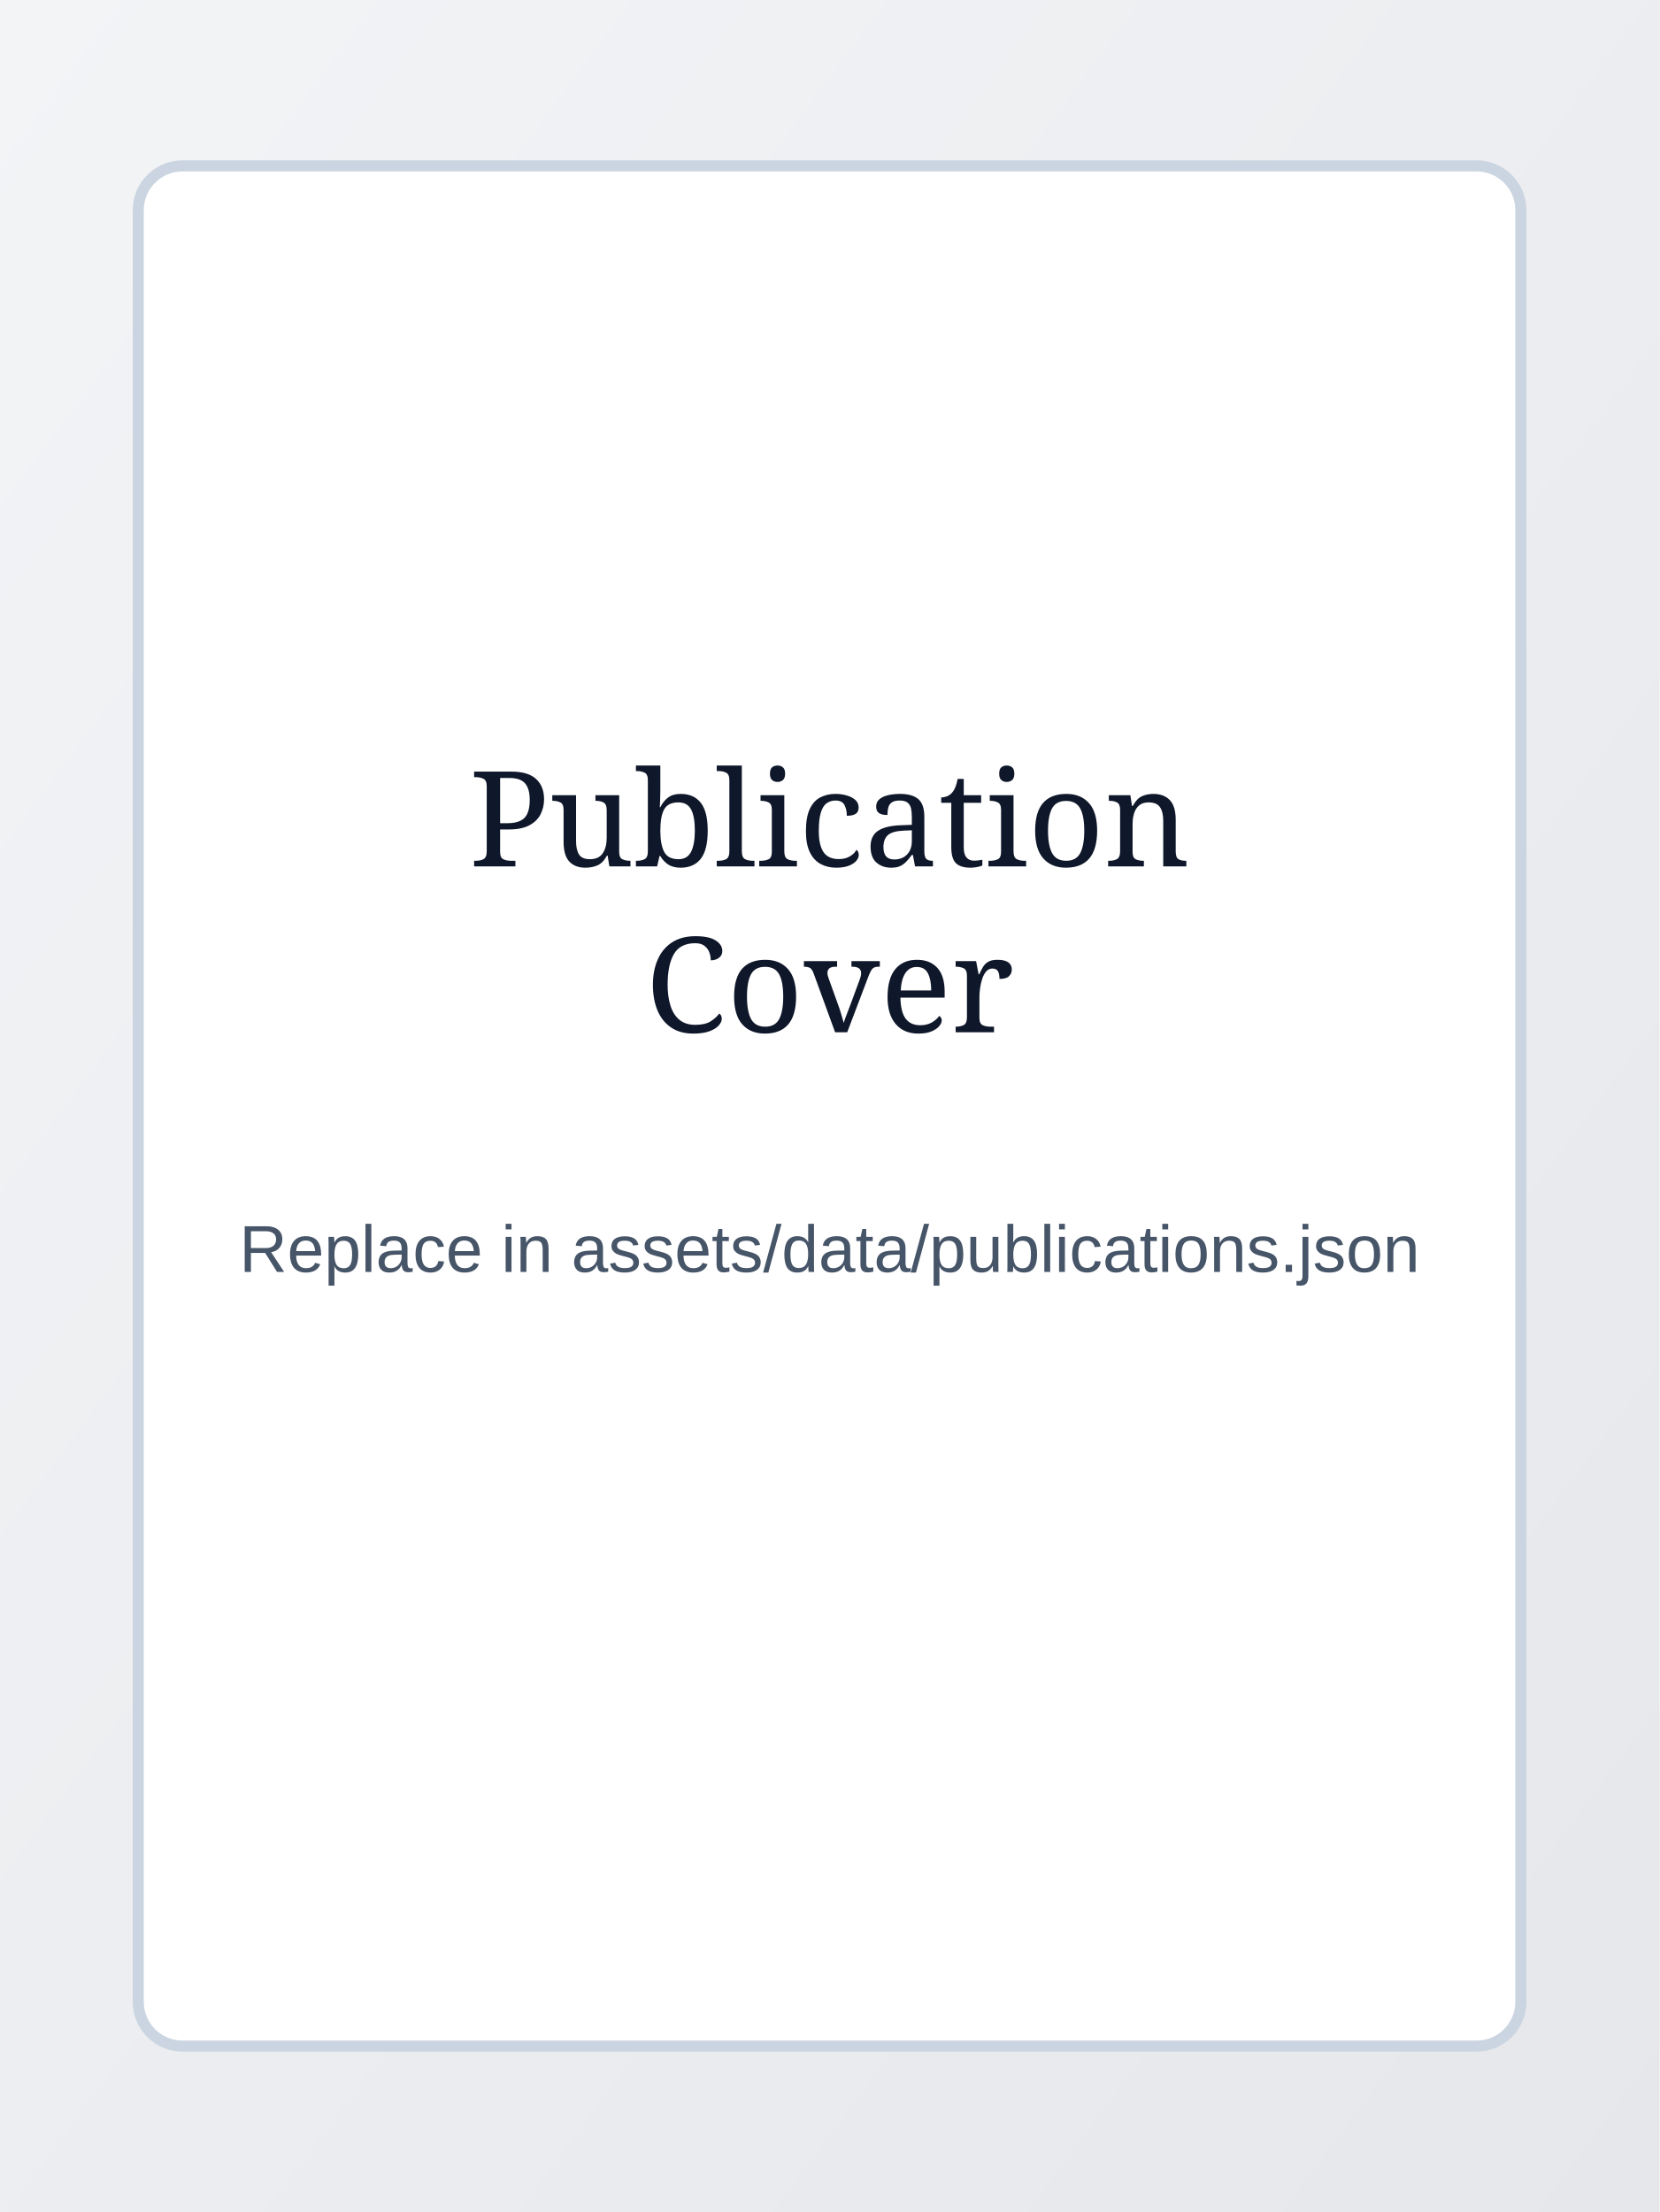
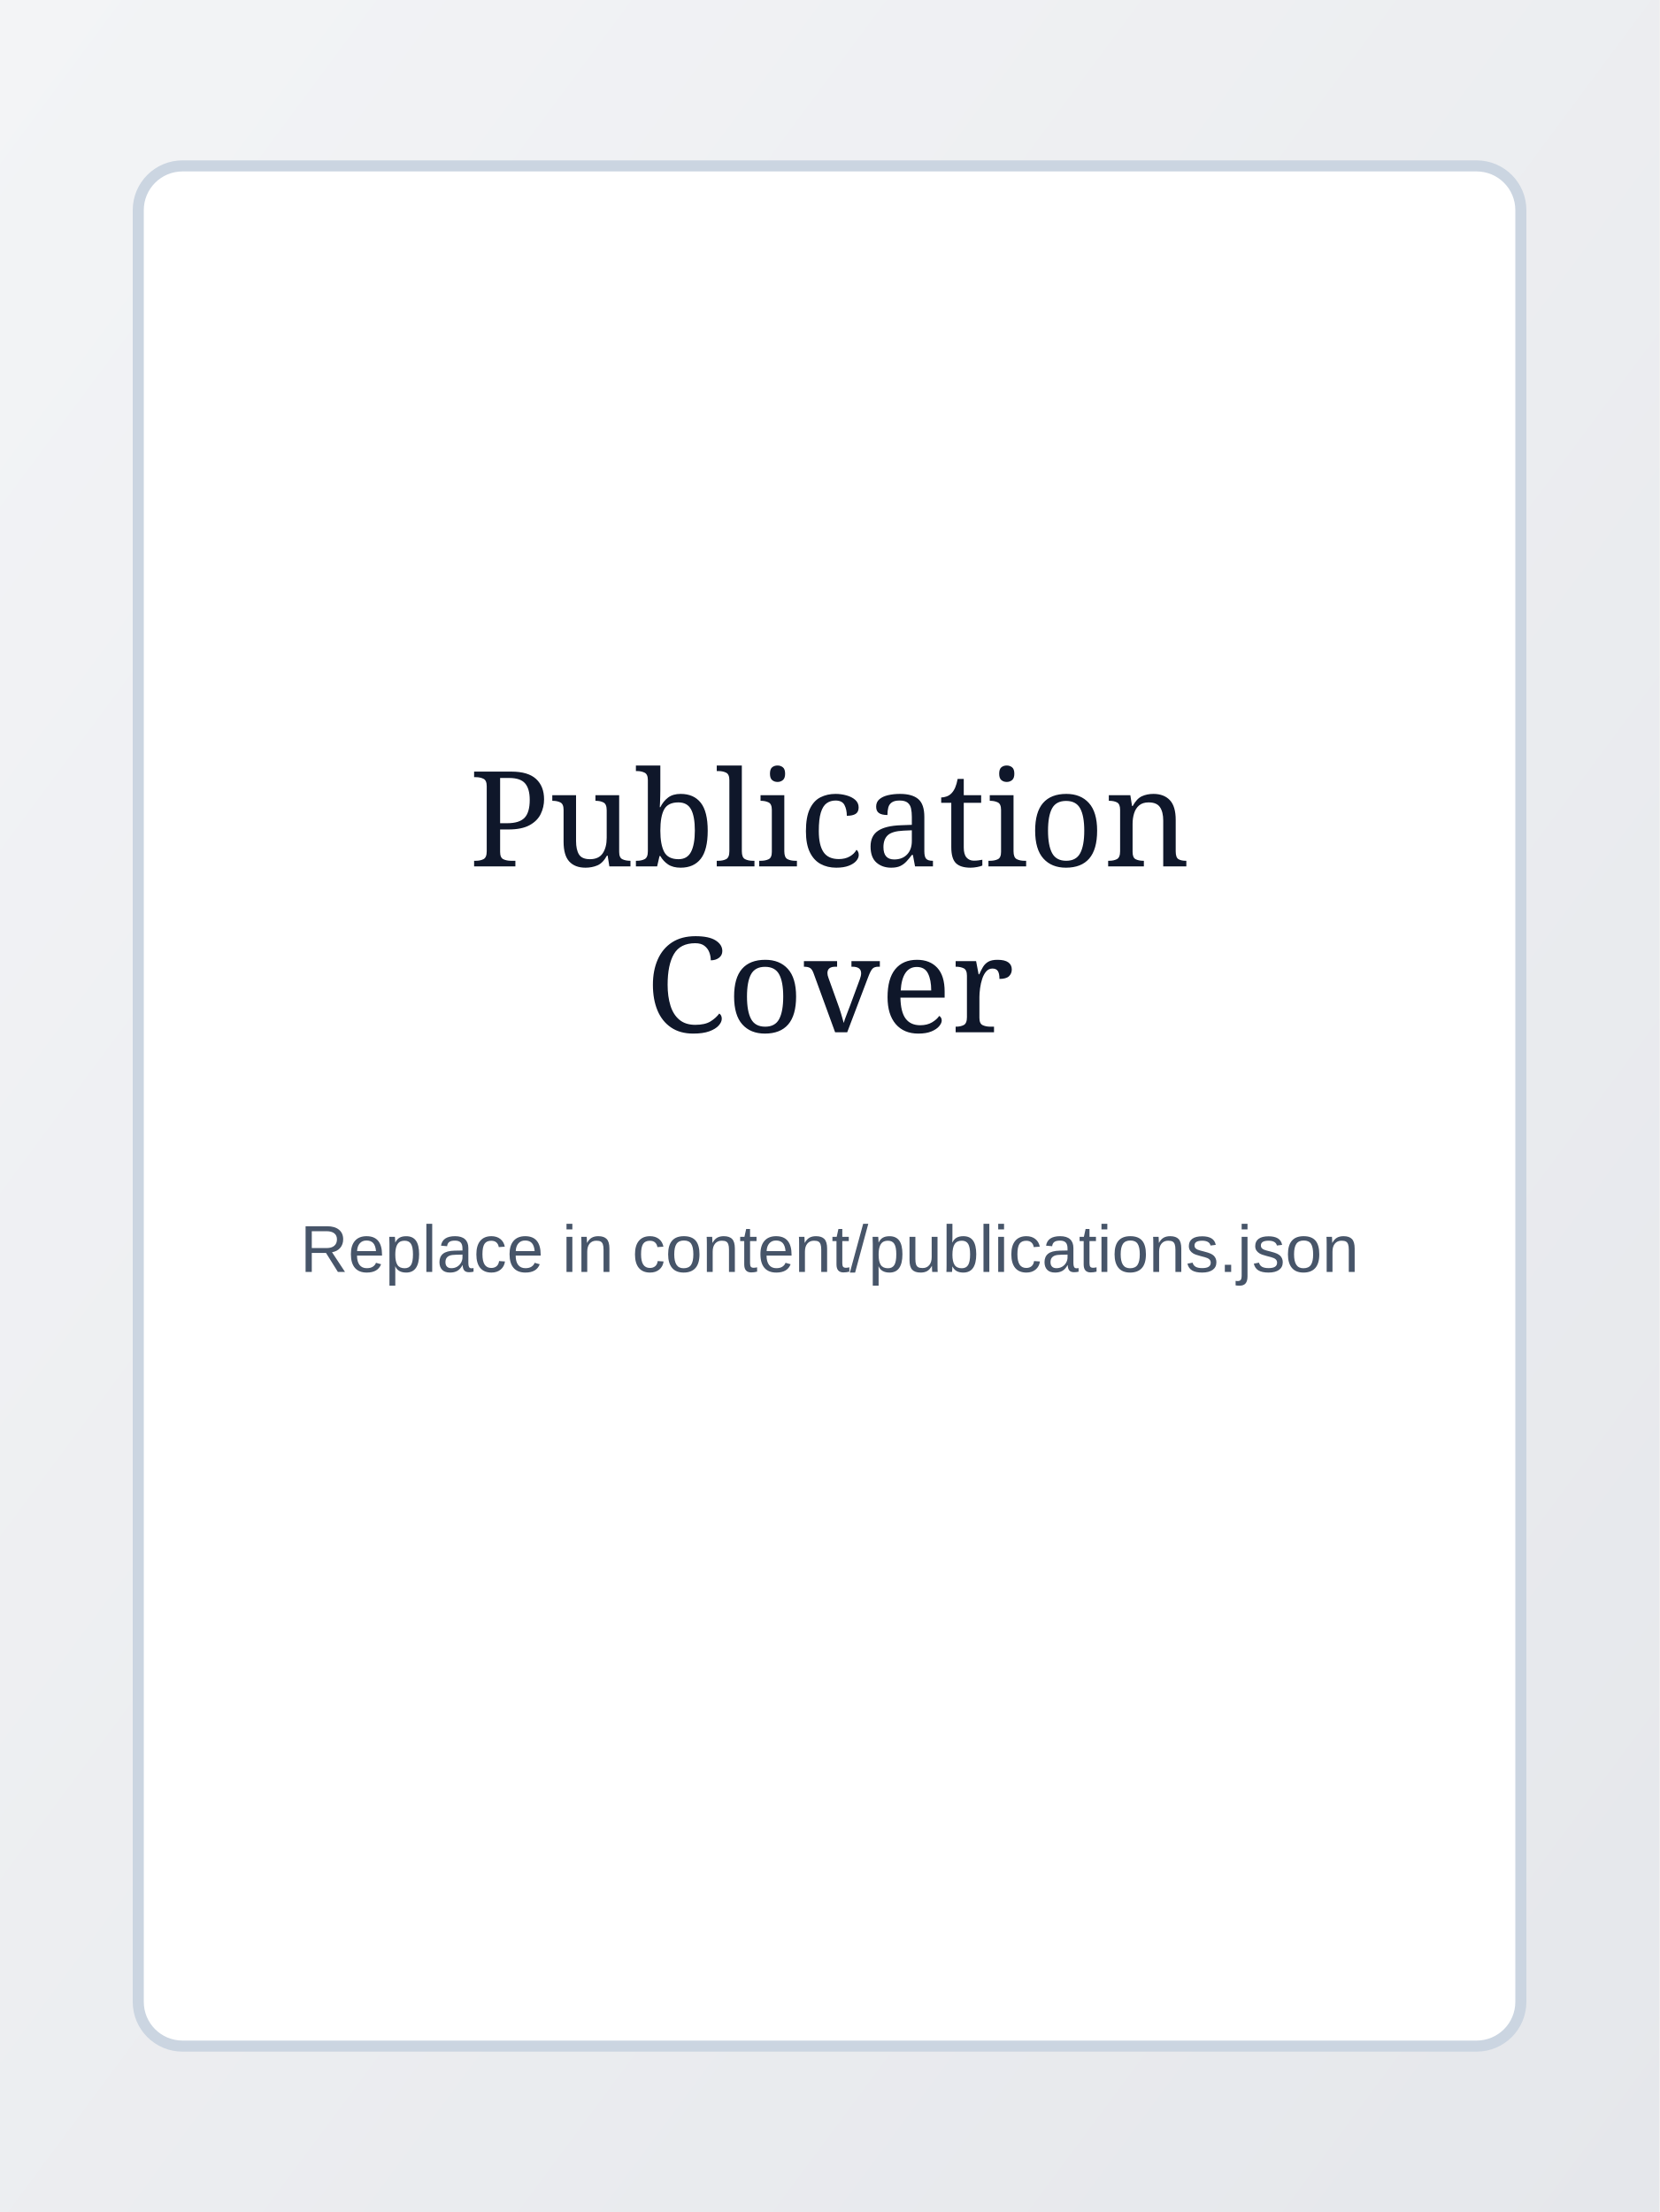
<svg xmlns="http://www.w3.org/2000/svg" width="900" height="1200" viewBox="0 0 900 1200" role="img" aria-labelledby="title desc">
  <defs>
    <linearGradient id="bg" x1="0" y1="0" x2="1" y2="1">
      <stop offset="0%" stop-color="#f3f4f6" />
      <stop offset="100%" stop-color="#e5e7eb" />
    </linearGradient>
  </defs>
  <rect width="900" height="1200" fill="url(#bg)" />
  <rect x="75" y="90" width="750" height="1020" rx="24" ry="24" fill="#ffffff" stroke="#cbd5e1" stroke-width="6" />
  <text x="450" y="470" text-anchor="middle" font-family="Georgia, serif" font-size="72" fill="#0f172a">Publication</text>
  <text x="450" y="560" text-anchor="middle" font-family="Georgia, serif" font-size="72" fill="#0f172a">Cover</text>
-   <text x="450" y="690" text-anchor="middle" font-family="Arial, sans-serif" font-size="36" fill="#475569">Replace in assets/data/publications.json</text>
+   <text x="450" y="690" text-anchor="middle" font-family="Arial, sans-serif" font-size="36" fill="#475569">Replace in content/publications.json</text>
</svg>
